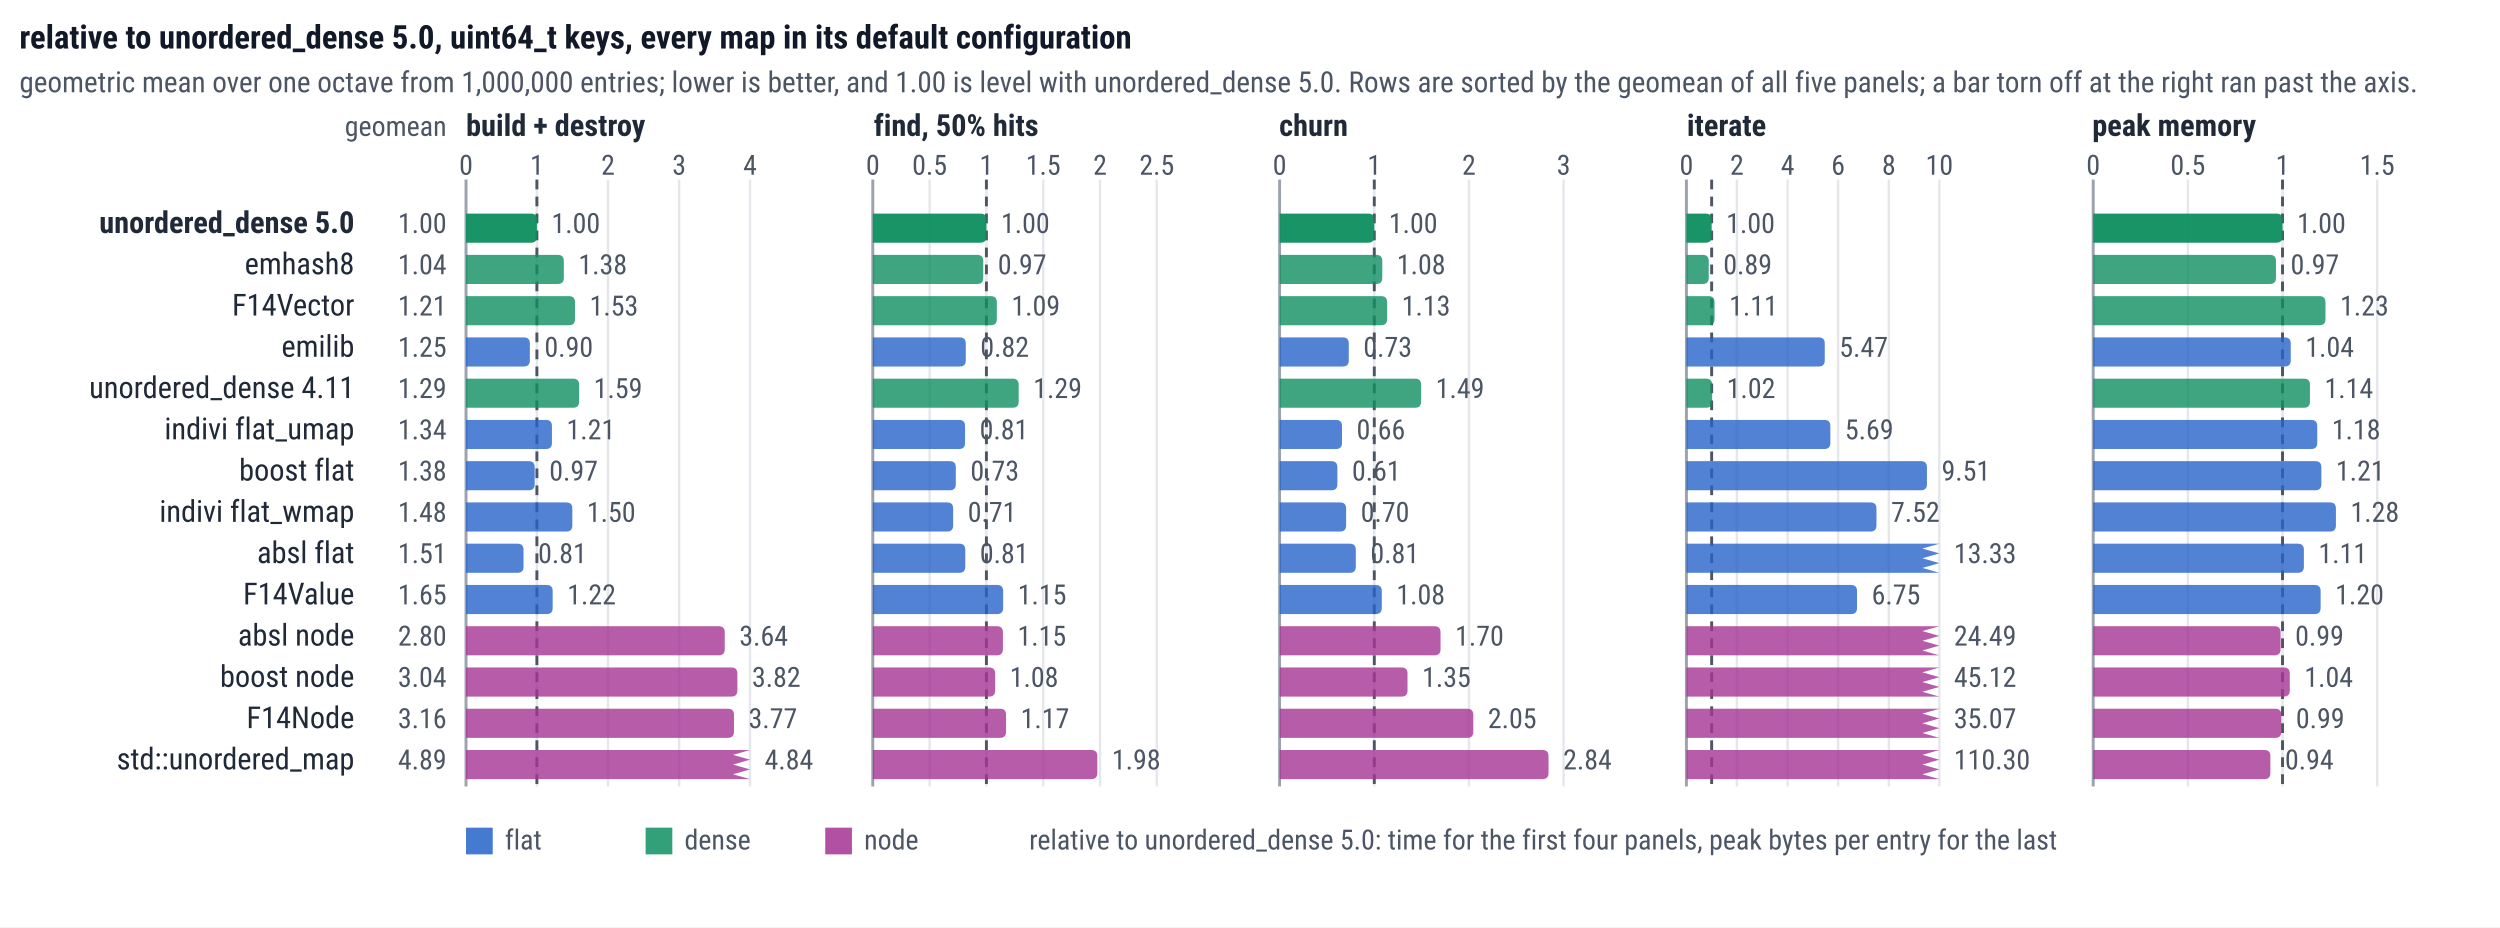
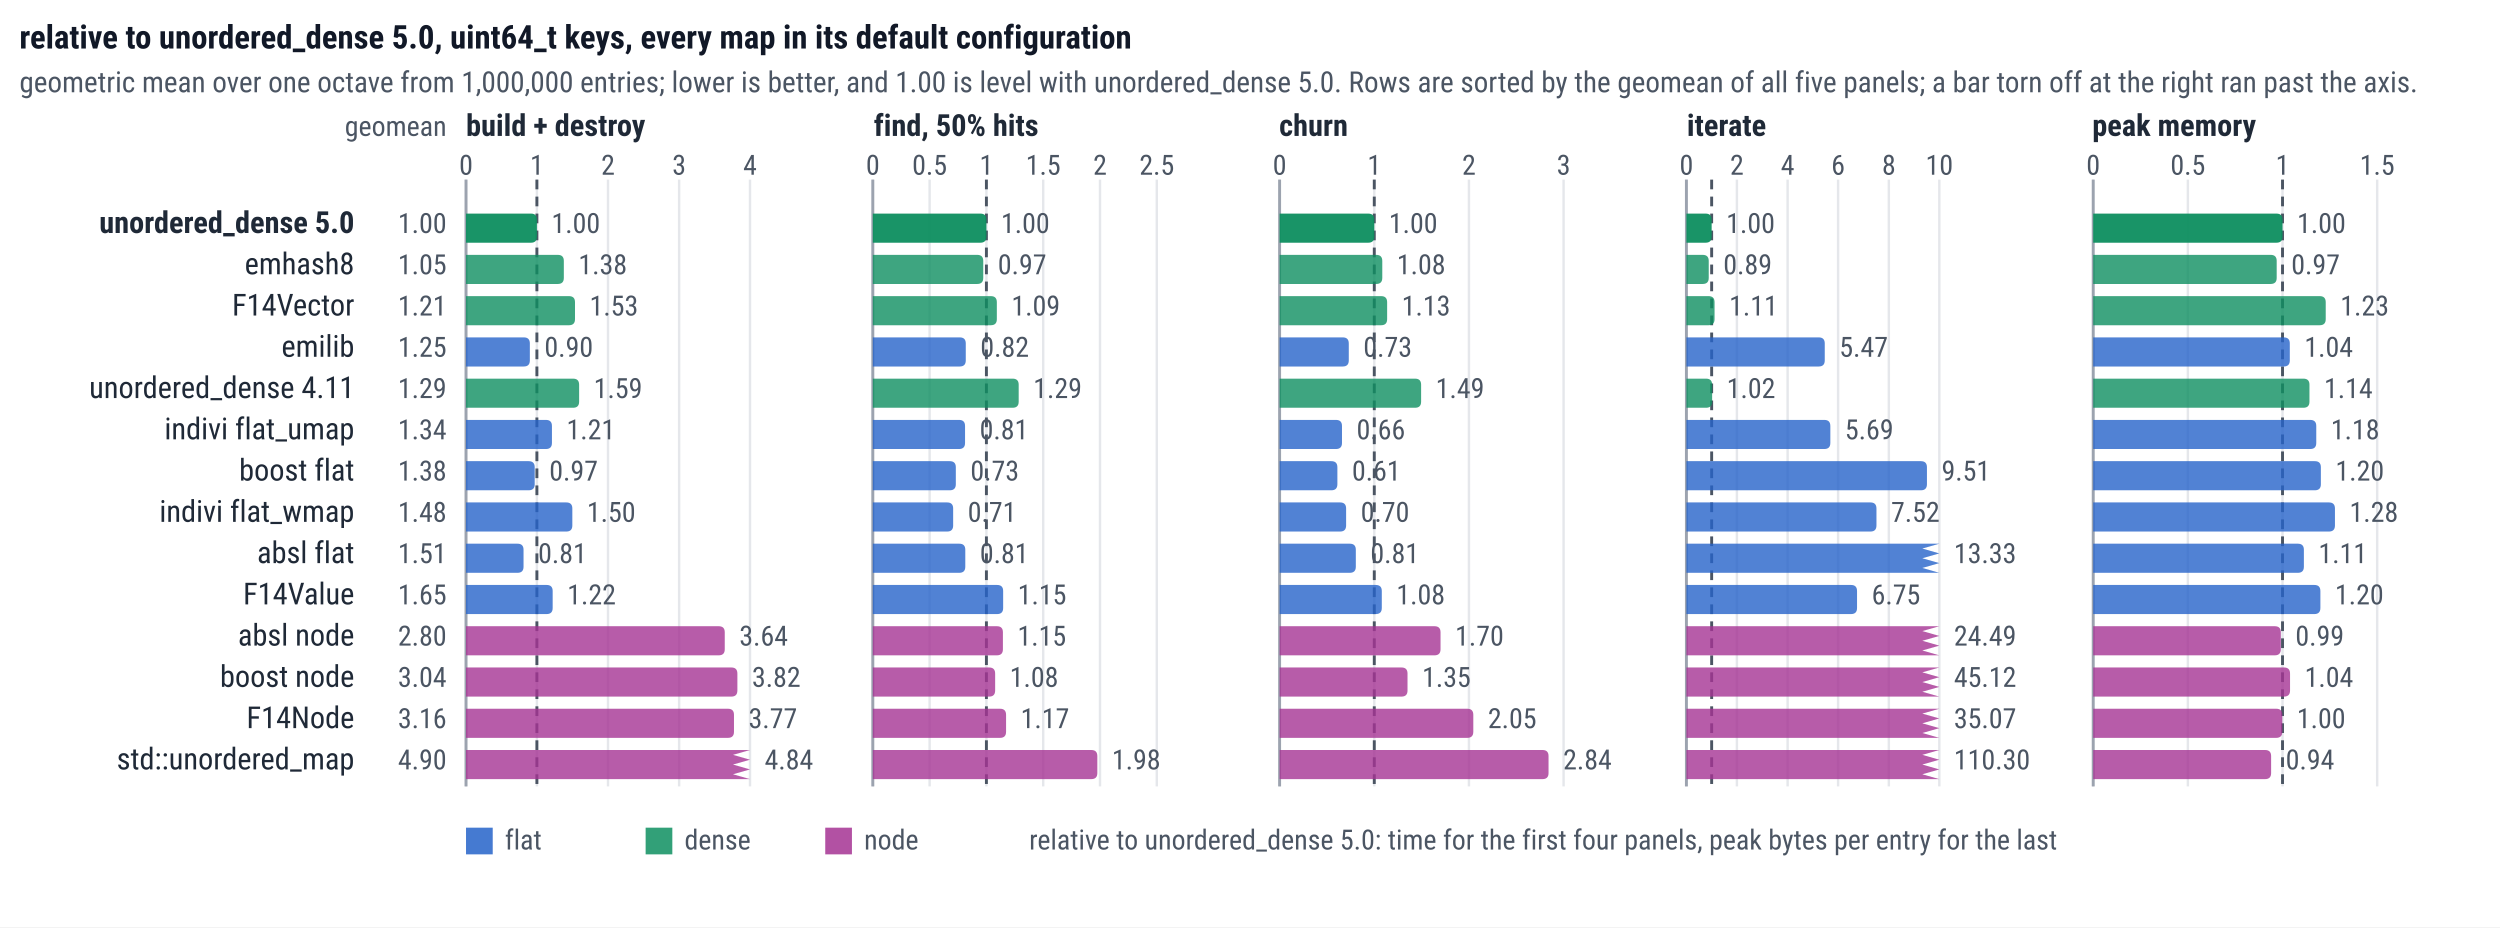
<svg xmlns="http://www.w3.org/2000/svg" viewBox="0 0 1030 382" font-family="Roboto Condensed, Noto Sans Condensed, DejaVu Sans Condensed, Liberation Sans Narrow, Arial Narrow, Avenir Next Condensed, Inter, system-ui, sans-serif" font-size="12">
  <style>
    .ax{stroke:#e5e7eb;stroke-width:1}
    .base{stroke:#9ca3af;stroke-width:1.2}
    .ref{stroke:#4b5563;stroke-width:1.2;stroke-dasharray:4 3}
    .t{fill:#1f2937;font-size:12.5px}
    .m{fill:#4b5563;font-size:11.5px}
    .hd{fill:#111827;font-weight:600;font-size:13.5px}
    .sub{fill:#4b5563;font-size:12px}
    .surface{fill:#ffffff}
    .f-flat{fill:#2563c9}.f-dense{fill:#0e8f60}.f-node{fill:#a53393}
    @media (prefers-color-scheme: dark){
      .surface{fill:#0d1117}
      .ax{stroke:#30363d}.base{stroke:#6e7681}.ref{stroke:#9ca3af}
      .t{fill:#e6edf3}.m{fill:#9ca3af}.hd{fill:#f0f6fc}.sub{fill:#9ca3af}
      .f-flat{fill:#5b9bf0}.f-dense{fill:#3cc492}.f-node{fill:#e070cd}
    }
  </style>
  <rect class="surface" fill="#ffffff" width="1030" height="382" />
  <text x="8" y="20" class="hd" fill="#111827">relative to unordered_dense 5.0, uint64_t keys, every map in its default configuration</text>
  <text x="8" y="38" class="sub" fill="#4b5563">geometric mean over one octave from 1,000,000 entries; lower is better, and 1.00 is level with unordered_dense 5.0. Rows are sorted by the geomean of all five panels; a bar torn off at the right ran past the axis.</text>
  <text x="192" y="56" class="t" fill="#1f2937" font-weight="600">build + destroy</text>
  <line x1="192.0" y1="74" x2="192.0" y2="324" class="ax" stroke="#e5e7eb" />
  <text x="192.0" y="72" class="m" fill="#4b5563" text-anchor="middle">0</text>
  <line x1="221.2" y1="74" x2="221.2" y2="324" class="ax" stroke="#e5e7eb" />
  <text x="221.2" y="72" class="m" fill="#4b5563" text-anchor="middle">1</text>
  <line x1="250.5" y1="74" x2="250.5" y2="324" class="ax" stroke="#e5e7eb" />
  <text x="250.5" y="72" class="m" fill="#4b5563" text-anchor="middle">2</text>
  <line x1="279.8" y1="74" x2="279.8" y2="324" class="ax" stroke="#e5e7eb" />
  <text x="279.8" y="72" class="m" fill="#4b5563" text-anchor="middle">3</text>
  <line x1="309.0" y1="74" x2="309.0" y2="324" class="ax" stroke="#e5e7eb" />
  <text x="309.0" y="72" class="m" fill="#4b5563" text-anchor="middle">4</text>
  <line x1="221.2" y1="74" x2="221.2" y2="324" class="ref" stroke="#4b5563" stroke-dasharray="4 3" />
  <line x1="192.0" y1="74" x2="192.0" y2="324" class="base" stroke="#9ca3af" />
  <path d="M192.0,88.0 L218.8,88.0 Q221.2,88.0 221.2,90.5 L221.2,97.5 Q221.2,100.0 218.8,100.0 L192.0,100.0 Z" class="f-dense" fill="#0e8f60" opacity="0.95" />
  <text x="227.2" y="96" class="m" fill="#4b5563" text-anchor="start">1.00</text>
  <path d="M192.0,105.0 L229.8,105.0 Q232.3,105.0 232.3,107.5 L232.3,114.5 Q232.3,117.0 229.8,117.0 L192.0,117.0 Z" class="f-dense" fill="#0e8f60" opacity="0.8" />
  <text x="238.3" y="113" class="m" fill="#4b5563" text-anchor="start">1.38</text>
  <path d="M192.0,122.0 L234.4,122.0 Q236.9,122.0 236.9,124.5 L236.9,131.5 Q236.9,134.0 234.4,134.0 L192.0,134.0 Z" class="f-dense" fill="#0e8f60" opacity="0.8" />
  <text x="242.9" y="130" class="m" fill="#4b5563" text-anchor="start">1.53</text>
  <path d="M192.0,139.0 L215.8,139.0 Q218.3,139.0 218.3,141.5 L218.3,148.5 Q218.3,151.0 215.8,151.0 L192.0,151.0 Z" class="f-flat" fill="#2563c9" opacity="0.8" />
  <text x="224.3" y="147" class="m" fill="#4b5563" text-anchor="start">0.90</text>
  <path d="M192.0,156.0 L236.1,156.0 Q238.6,156.0 238.6,158.5 L238.6,165.5 Q238.6,168.0 236.1,168.0 L192.0,168.0 Z" class="f-dense" fill="#0e8f60" opacity="0.8" />
  <text x="244.6" y="164" class="m" fill="#4b5563" text-anchor="start">1.59</text>
  <path d="M192.0,173.0 L224.9,173.0 Q227.4,173.0 227.4,175.5 L227.4,182.5 Q227.4,185.0 224.9,185.0 L192.0,185.0 Z" class="f-flat" fill="#2563c9" opacity="0.8" />
  <text x="233.4" y="181" class="m" fill="#4b5563" text-anchor="start">1.21</text>
  <path d="M192.0,190.0 L217.8,190.0 Q220.3,190.0 220.3,192.5 L220.3,199.5 Q220.3,202.0 217.8,202.0 L192.0,202.0 Z" class="f-flat" fill="#2563c9" opacity="0.8" />
  <text x="226.3" y="198" class="m" fill="#4b5563" text-anchor="start">0.97</text>
  <path d="M192.0,207.0 L233.3,207.0 Q235.8,207.0 235.8,209.5 L235.8,216.5 Q235.8,219.0 233.3,219.0 L192.0,219.0 Z" class="f-flat" fill="#2563c9" opacity="0.8" />
  <text x="241.8" y="215" class="m" fill="#4b5563" text-anchor="start">1.50</text>
  <path d="M192.0,224.0 L213.2,224.0 Q215.7,224.0 215.7,226.5 L215.7,233.5 Q215.7,236.0 213.2,236.0 L192.0,236.0 Z" class="f-flat" fill="#2563c9" opacity="0.8" />
  <text x="221.7" y="232" class="m" fill="#4b5563" text-anchor="start">0.81</text>
  <path d="M192.0,241.0 L225.2,241.0 Q227.7,241.0 227.7,243.5 L227.7,250.5 Q227.7,253.0 225.2,253.0 L192.0,253.0 Z" class="f-flat" fill="#2563c9" opacity="0.8" />
  <text x="233.7" y="249" class="m" fill="#4b5563" text-anchor="start">1.22</text>
  <path d="M192.0,258.0 L296.1,258.0 Q298.6,258.0 298.6,260.5 L298.6,267.5 Q298.6,270.0 296.1,270.0 L192.0,270.0 Z" class="f-node" fill="#a53393" opacity="0.8" />
  <text x="304.6" y="266" class="m" fill="#4b5563" text-anchor="start">3.64</text>
  <path d="M192.0,275.0 L301.3,275.0 Q303.8,275.0 303.8,277.5 L303.8,284.5 Q303.8,287.0 301.3,287.0 L192.0,287.0 Z" class="f-node" fill="#a53393" opacity="0.8" />
  <text x="309.8" y="283" class="m" fill="#4b5563" text-anchor="start">3.82</text>
  <path d="M192.0,292.0 L299.9,292.0 Q302.4,292.0 302.4,294.5 L302.4,301.5 Q302.4,304.0 299.9,304.0 L192.0,304.0 Z" class="f-node" fill="#a53393" opacity="0.8" />
  <text x="308.4" y="300" class="m" fill="#4b5563" text-anchor="start">3.77</text>
  <path d="M192.0,309.0 L309.0,309.0 L302.0,311.0 L309.0,313.0 L302.0,315.0 L309.0,317.0 L302.0,319.0 L309.0,321.0 L192.0,321.0 Z" class="f-node" fill="#a53393" opacity="0.8" />
  <text x="315.0" y="317" class="m" fill="#4b5563" text-anchor="start">4.84</text>
  <text x="360" y="56" class="t" fill="#1f2937" font-weight="600">find, 50% hits</text>
  <line x1="359.6" y1="74" x2="359.6" y2="324" class="ax" stroke="#e5e7eb" />
  <text x="359.6" y="72" class="m" fill="#4b5563" text-anchor="middle">0</text>
  <line x1="383.0" y1="74" x2="383.0" y2="324" class="ax" stroke="#e5e7eb" />
  <text x="383.0" y="72" class="m" fill="#4b5563" text-anchor="middle">0.5</text>
  <line x1="406.4" y1="74" x2="406.4" y2="324" class="ax" stroke="#e5e7eb" />
  <text x="406.4" y="72" class="m" fill="#4b5563" text-anchor="middle">1</text>
  <line x1="429.8" y1="74" x2="429.8" y2="324" class="ax" stroke="#e5e7eb" />
  <text x="429.8" y="72" class="m" fill="#4b5563" text-anchor="middle">1.5</text>
  <line x1="453.2" y1="74" x2="453.2" y2="324" class="ax" stroke="#e5e7eb" />
  <text x="453.2" y="72" class="m" fill="#4b5563" text-anchor="middle">2</text>
  <line x1="476.6" y1="74" x2="476.6" y2="324" class="ax" stroke="#e5e7eb" />
  <text x="476.6" y="72" class="m" fill="#4b5563" text-anchor="middle">2.5</text>
  <line x1="406.4" y1="74" x2="406.4" y2="324" class="ref" stroke="#4b5563" stroke-dasharray="4 3" />
  <line x1="359.6" y1="74" x2="359.6" y2="324" class="base" stroke="#9ca3af" />
  <path d="M359.6,88.0 L403.9,88.0 Q406.4,88.0 406.4,90.5 L406.4,97.5 Q406.4,100.0 403.9,100.0 L359.6,100.0 Z" class="f-dense" fill="#0e8f60" opacity="0.95" />
  <text x="412.4" y="96" class="m" fill="#4b5563" text-anchor="start">1.00</text>
  <path d="M359.6,105.0 L402.6,105.0 Q405.1,105.0 405.1,107.5 L405.1,114.5 Q405.1,117.0 402.6,117.0 L359.6,117.0 Z" class="f-dense" fill="#0e8f60" opacity="0.8" />
  <text x="411.1" y="113" class="m" fill="#4b5563" text-anchor="start">0.97</text>
  <path d="M359.6,122.0 L408.2,122.0 Q410.7,122.0 410.7,124.5 L410.7,131.5 Q410.7,134.0 408.2,134.0 L359.6,134.0 Z" class="f-dense" fill="#0e8f60" opacity="0.8" />
  <text x="416.7" y="130" class="m" fill="#4b5563" text-anchor="start">1.09</text>
  <path d="M359.6,139.0 L395.4,139.0 Q397.9,139.0 397.9,141.5 L397.9,148.5 Q397.9,151.0 395.4,151.0 L359.6,151.0 Z" class="f-flat" fill="#2563c9" opacity="0.8" />
  <text x="403.9" y="147" class="m" fill="#4b5563" text-anchor="start">0.82</text>
  <path d="M359.6,156.0 L417.2,156.0 Q419.7,156.0 419.7,158.5 L419.7,165.5 Q419.7,168.0 417.2,168.0 L359.6,168.0 Z" class="f-dense" fill="#0e8f60" opacity="0.8" />
  <text x="425.7" y="164" class="m" fill="#4b5563" text-anchor="start">1.29</text>
  <path d="M359.6,173.0 L395.1,173.0 Q397.6,173.0 397.6,175.5 L397.6,182.5 Q397.6,185.0 395.1,185.0 L359.6,185.0 Z" class="f-flat" fill="#2563c9" opacity="0.8" />
  <text x="403.6" y="181" class="m" fill="#4b5563" text-anchor="start">0.81</text>
  <path d="M359.6,190.0 L391.3,190.0 Q393.8,190.0 393.8,192.5 L393.8,199.5 Q393.8,202.0 391.3,202.0 L359.6,202.0 Z" class="f-flat" fill="#2563c9" opacity="0.8" />
  <text x="399.8" y="198" class="m" fill="#4b5563" text-anchor="start">0.73</text>
  <path d="M359.6,207.0 L390.2,207.0 Q392.7,207.0 392.7,209.5 L392.7,216.5 Q392.7,219.0 390.2,219.0 L359.6,219.0 Z" class="f-flat" fill="#2563c9" opacity="0.8" />
  <text x="398.7" y="215" class="m" fill="#4b5563" text-anchor="start">0.71</text>
  <path d="M359.6,224.0 L395.2,224.0 Q397.7,224.0 397.7,226.5 L397.7,233.5 Q397.7,236.0 395.2,236.0 L359.6,236.0 Z" class="f-flat" fill="#2563c9" opacity="0.8" />
  <text x="403.7" y="232" class="m" fill="#4b5563" text-anchor="start">0.81</text>
  <path d="M359.6,241.0 L410.8,241.0 Q413.3,241.0 413.3,243.5 L413.3,250.5 Q413.3,253.0 410.8,253.0 L359.6,253.0 Z" class="f-flat" fill="#2563c9" opacity="0.8" />
  <text x="419.3" y="249" class="m" fill="#4b5563" text-anchor="start">1.15</text>
  <path d="M359.6,258.0 L410.7,258.0 Q413.2,258.0 413.2,260.5 L413.2,267.5 Q413.2,270.0 410.7,270.0 L359.6,270.0 Z" class="f-node" fill="#a53393" opacity="0.8" />
  <text x="419.2" y="266" class="m" fill="#4b5563" text-anchor="start">1.15</text>
  <path d="M359.6,275.0 L407.5,275.0 Q410.0,275.0 410.0,277.5 L410.0,284.5 Q410.0,287.0 407.5,287.0 L359.6,287.0 Z" class="f-node" fill="#a53393" opacity="0.8" />
  <text x="416.0" y="283" class="m" fill="#4b5563" text-anchor="start">1.08</text>
  <path d="M359.6,292.0 L412.0,292.0 Q414.5,292.0 414.5,294.5 L414.5,301.5 Q414.5,304.0 412.0,304.0 L359.6,304.0 Z" class="f-node" fill="#a53393" opacity="0.8" />
  <text x="420.5" y="300" class="m" fill="#4b5563" text-anchor="start">1.17</text>
  <path d="M359.6,309.0 L449.6,309.0 Q452.1,309.0 452.1,311.5 L452.1,318.5 Q452.1,321.0 449.6,321.0 L359.6,321.0 Z" class="f-node" fill="#a53393" opacity="0.8" />
  <text x="458.1" y="317" class="m" fill="#4b5563" text-anchor="start">1.98</text>
  <text x="527" y="56" class="t" fill="#1f2937" font-weight="600">churn</text>
  <line x1="527.2" y1="74" x2="527.2" y2="324" class="ax" stroke="#e5e7eb" />
  <text x="527.2" y="72" class="m" fill="#4b5563" text-anchor="middle">0</text>
  <line x1="566.2" y1="74" x2="566.2" y2="324" class="ax" stroke="#e5e7eb" />
  <text x="566.2" y="72" class="m" fill="#4b5563" text-anchor="middle">1</text>
  <line x1="605.2" y1="74" x2="605.2" y2="324" class="ax" stroke="#e5e7eb" />
  <text x="605.2" y="72" class="m" fill="#4b5563" text-anchor="middle">2</text>
  <line x1="644.2" y1="74" x2="644.2" y2="324" class="ax" stroke="#e5e7eb" />
  <text x="644.2" y="72" class="m" fill="#4b5563" text-anchor="middle">3</text>
  <line x1="566.2" y1="74" x2="566.2" y2="324" class="ref" stroke="#4b5563" stroke-dasharray="4 3" />
  <line x1="527.2" y1="74" x2="527.2" y2="324" class="base" stroke="#9ca3af" />
  <path d="M527.2,88.0 L563.7,88.0 Q566.2,88.0 566.2,90.5 L566.2,97.5 Q566.2,100.0 563.7,100.0 L527.2,100.0 Z" class="f-dense" fill="#0e8f60" opacity="0.95" />
  <text x="572.2" y="96" class="m" fill="#4b5563" text-anchor="start">1.00</text>
  <path d="M527.2,105.0 L567.0,105.0 Q569.5,105.0 569.5,107.5 L569.5,114.5 Q569.5,117.0 567.0,117.0 L527.2,117.0 Z" class="f-dense" fill="#0e8f60" opacity="0.8" />
  <text x="575.5" y="113" class="m" fill="#4b5563" text-anchor="start">1.08</text>
  <path d="M527.2,122.0 L569.0,122.0 Q571.5,122.0 571.5,124.5 L571.5,131.5 Q571.5,134.0 569.0,134.0 L527.2,134.0 Z" class="f-dense" fill="#0e8f60" opacity="0.8" />
  <text x="577.5" y="130" class="m" fill="#4b5563" text-anchor="start">1.13</text>
  <path d="M527.2,139.0 L553.2,139.0 Q555.7,139.0 555.7,141.5 L555.7,148.5 Q555.7,151.0 553.2,151.0 L527.2,151.0 Z" class="f-flat" fill="#2563c9" opacity="0.8" />
  <text x="561.7" y="147" class="m" fill="#4b5563" text-anchor="start">0.73</text>
  <path d="M527.2,156.0 L583.0,156.0 Q585.5,156.0 585.5,158.5 L585.5,165.5 Q585.5,168.0 583.0,168.0 L527.2,168.0 Z" class="f-dense" fill="#0e8f60" opacity="0.8" />
  <text x="591.5" y="164" class="m" fill="#4b5563" text-anchor="start">1.49</text>
  <path d="M527.2,173.0 L550.4,173.0 Q552.9,173.0 552.9,175.5 L552.9,182.5 Q552.9,185.0 550.4,185.0 L527.2,185.0 Z" class="f-flat" fill="#2563c9" opacity="0.8" />
  <text x="558.9" y="181" class="m" fill="#4b5563" text-anchor="start">0.66</text>
  <path d="M527.2,190.0 L548.5,190.0 Q551.0,190.0 551.0,192.5 L551.0,199.5 Q551.0,202.0 548.5,202.0 L527.2,202.0 Z" class="f-flat" fill="#2563c9" opacity="0.8" />
  <text x="557.0" y="198" class="m" fill="#4b5563" text-anchor="start">0.61</text>
  <path d="M527.2,207.0 L552.1,207.0 Q554.6,207.0 554.6,209.5 L554.6,216.5 Q554.6,219.0 552.1,219.0 L527.2,219.0 Z" class="f-flat" fill="#2563c9" opacity="0.8" />
  <text x="560.6" y="215" class="m" fill="#4b5563" text-anchor="start">0.70</text>
  <path d="M527.2,224.0 L556.1,224.0 Q558.6,224.0 558.6,226.5 L558.6,233.5 Q558.6,236.0 556.1,236.0 L527.2,236.0 Z" class="f-flat" fill="#2563c9" opacity="0.8" />
  <text x="564.6" y="232" class="m" fill="#4b5563" text-anchor="start">0.81</text>
  <path d="M527.2,241.0 L566.8,241.0 Q569.3,241.0 569.3,243.5 L569.3,250.5 Q569.3,253.0 566.8,253.0 L527.2,253.0 Z" class="f-flat" fill="#2563c9" opacity="0.8" />
  <text x="575.3" y="249" class="m" fill="#4b5563" text-anchor="start">1.08</text>
  <path d="M527.2,258.0 L591.0,258.0 Q593.5,258.0 593.5,260.5 L593.5,267.5 Q593.5,270.0 591.0,270.0 L527.2,270.0 Z" class="f-node" fill="#a53393" opacity="0.8" />
  <text x="599.5" y="266" class="m" fill="#4b5563" text-anchor="start">1.70</text>
  <path d="M527.2,275.0 L577.4,275.0 Q579.9,275.0 579.9,277.5 L579.9,284.5 Q579.9,287.0 577.4,287.0 L527.2,287.0 Z" class="f-node" fill="#a53393" opacity="0.8" />
  <text x="585.9" y="283" class="m" fill="#4b5563" text-anchor="start">1.35</text>
  <path d="M527.2,292.0 L604.5,292.0 Q607.0,292.0 607.0,294.5 L607.0,301.5 Q607.0,304.0 604.5,304.0 L527.2,304.0 Z" class="f-node" fill="#a53393" opacity="0.8" />
  <text x="613.0" y="300" class="m" fill="#4b5563" text-anchor="start">2.05</text>
  <path d="M527.2,309.0 L635.5,309.0 Q638.0,309.0 638.0,311.5 L638.0,318.5 Q638.0,321.0 635.5,321.0 L527.2,321.0 Z" class="f-node" fill="#a53393" opacity="0.8" />
  <text x="644.0" y="317" class="m" fill="#4b5563" text-anchor="start">2.84</text>
  <text x="695" y="56" class="t" fill="#1f2937" font-weight="600">iterate</text>
  <line x1="694.8" y1="74" x2="694.8" y2="324" class="ax" stroke="#e5e7eb" />
  <text x="694.8" y="72" class="m" fill="#4b5563" text-anchor="middle">0</text>
  <line x1="715.6" y1="74" x2="715.6" y2="324" class="ax" stroke="#e5e7eb" />
  <text x="715.6" y="72" class="m" fill="#4b5563" text-anchor="middle">2</text>
  <line x1="736.5" y1="74" x2="736.5" y2="324" class="ax" stroke="#e5e7eb" />
  <text x="736.5" y="72" class="m" fill="#4b5563" text-anchor="middle">4</text>
  <line x1="757.3" y1="74" x2="757.3" y2="324" class="ax" stroke="#e5e7eb" />
  <text x="757.3" y="72" class="m" fill="#4b5563" text-anchor="middle">6</text>
  <line x1="778.2" y1="74" x2="778.2" y2="324" class="ax" stroke="#e5e7eb" />
  <text x="778.2" y="72" class="m" fill="#4b5563" text-anchor="middle">8</text>
  <line x1="799.0" y1="74" x2="799.0" y2="324" class="ax" stroke="#e5e7eb" />
  <text x="799.0" y="72" class="m" fill="#4b5563" text-anchor="middle">10</text>
  <line x1="705.2" y1="74" x2="705.2" y2="324" class="ref" stroke="#4b5563" stroke-dasharray="4 3" />
  <line x1="694.8" y1="74" x2="694.8" y2="324" class="base" stroke="#9ca3af" />
  <path d="M694.8,88.0 L702.7,88.0 Q705.2,88.0 705.2,90.5 L705.2,97.5 Q705.2,100.0 702.7,100.0 L694.8,100.0 Z" class="f-dense" fill="#0e8f60" opacity="0.95" />
  <text x="711.2" y="96" class="m" fill="#4b5563" text-anchor="start">1.00</text>
  <path d="M694.8,105.0 L701.5,105.0 Q704.0,105.0 704.0,107.5 L704.0,114.5 Q704.0,117.0 701.5,117.0 L694.8,117.0 Z" class="f-dense" fill="#0e8f60" opacity="0.8" />
  <text x="710.0" y="113" class="m" fill="#4b5563" text-anchor="start">0.89</text>
  <path d="M694.8,122.0 L703.9,122.0 Q706.4,122.0 706.4,124.5 L706.4,131.5 Q706.4,134.0 703.9,134.0 L694.8,134.0 Z" class="f-dense" fill="#0e8f60" opacity="0.8" />
  <text x="712.4" y="130" class="m" fill="#4b5563" text-anchor="start">1.11</text>
  <path d="M694.8,139.0 L749.3,139.0 Q751.8,139.0 751.8,141.5 L751.8,148.5 Q751.8,151.0 749.3,151.0 L694.8,151.0 Z" class="f-flat" fill="#2563c9" opacity="0.8" />
  <text x="757.8" y="147" class="m" fill="#4b5563" text-anchor="start">5.47</text>
  <path d="M694.8,156.0 L702.9,156.0 Q705.4,156.0 705.4,158.5 L705.4,165.5 Q705.4,168.0 702.9,168.0 L694.8,168.0 Z" class="f-dense" fill="#0e8f60" opacity="0.8" />
  <text x="711.4" y="164" class="m" fill="#4b5563" text-anchor="start">1.02</text>
  <path d="M694.8,173.0 L751.6,173.0 Q754.1,173.0 754.1,175.5 L754.1,182.5 Q754.1,185.0 751.6,185.0 L694.8,185.0 Z" class="f-flat" fill="#2563c9" opacity="0.8" />
  <text x="760.1" y="181" class="m" fill="#4b5563" text-anchor="start">5.69</text>
  <path d="M694.8,190.0 L791.4,190.0 Q793.9,190.0 793.9,192.5 L793.9,199.5 Q793.9,202.0 791.4,202.0 L694.8,202.0 Z" class="f-flat" fill="#2563c9" opacity="0.8" />
  <text x="799.9" y="198" class="m" fill="#4b5563" text-anchor="start">9.51</text>
  <path d="M694.8,207.0 L770.6,207.0 Q773.1,207.0 773.1,209.5 L773.1,216.5 Q773.1,219.0 770.6,219.0 L694.8,219.0 Z" class="f-flat" fill="#2563c9" opacity="0.8" />
  <text x="779.1" y="215" class="m" fill="#4b5563" text-anchor="start">7.52</text>
  <path d="M694.8,224.0 L799.0,224.0 L792.0,226.0 L799.0,228.0 L792.0,230.0 L799.0,232.0 L792.0,234.0 L799.0,236.0 L694.8,236.0 Z" class="f-flat" fill="#2563c9" opacity="0.8" />
  <text x="805.0" y="232" class="m" fill="#4b5563" text-anchor="start">13.33</text>
  <path d="M694.8,241.0 L762.6,241.0 Q765.1,241.0 765.1,243.5 L765.1,250.5 Q765.1,253.0 762.6,253.0 L694.8,253.0 Z" class="f-flat" fill="#2563c9" opacity="0.8" />
  <text x="771.1" y="249" class="m" fill="#4b5563" text-anchor="start">6.75</text>
  <path d="M694.8,258.0 L799.0,258.0 L792.0,260.0 L799.0,262.0 L792.0,264.0 L799.0,266.0 L792.0,268.0 L799.0,270.0 L694.8,270.0 Z" class="f-node" fill="#a53393" opacity="0.8" />
  <text x="805.0" y="266" class="m" fill="#4b5563" text-anchor="start">24.49</text>
  <path d="M694.8,275.0 L799.0,275.0 L792.0,277.0 L799.0,279.0 L792.0,281.0 L799.0,283.0 L792.0,285.0 L799.0,287.0 L694.8,287.0 Z" class="f-node" fill="#a53393" opacity="0.8" />
  <text x="805.0" y="283" class="m" fill="#4b5563" text-anchor="start">45.12</text>
  <path d="M694.8,292.0 L799.0,292.0 L792.0,294.0 L799.0,296.0 L792.0,298.0 L799.0,300.0 L792.0,302.0 L799.0,304.0 L694.8,304.0 Z" class="f-node" fill="#a53393" opacity="0.8" />
  <text x="805.0" y="300" class="m" fill="#4b5563" text-anchor="start">35.07</text>
  <path d="M694.8,309.0 L799.0,309.0 L792.0,311.0 L799.0,313.0 L792.0,315.0 L799.0,317.0 L792.0,319.0 L799.0,321.0 L694.8,321.0 Z" class="f-node" fill="#a53393" opacity="0.8" />
  <text x="805.0" y="317" class="m" fill="#4b5563" text-anchor="start">110.30</text>
  <text x="862" y="56" class="t" fill="#1f2937" font-weight="600">peak memory</text>
  <line x1="862.4" y1="74" x2="862.4" y2="324" class="ax" stroke="#e5e7eb" />
  <text x="862.4" y="72" class="m" fill="#4b5563" text-anchor="middle">0</text>
  <line x1="901.4" y1="74" x2="901.4" y2="324" class="ax" stroke="#e5e7eb" />
  <text x="901.4" y="72" class="m" fill="#4b5563" text-anchor="middle">0.5</text>
  <line x1="940.4" y1="74" x2="940.4" y2="324" class="ax" stroke="#e5e7eb" />
  <text x="940.4" y="72" class="m" fill="#4b5563" text-anchor="middle">1</text>
  <line x1="979.4" y1="74" x2="979.4" y2="324" class="ax" stroke="#e5e7eb" />
  <text x="979.4" y="72" class="m" fill="#4b5563" text-anchor="middle">1.5</text>
  <line x1="940.4" y1="74" x2="940.4" y2="324" class="ref" stroke="#4b5563" stroke-dasharray="4 3" />
  <line x1="862.4" y1="74" x2="862.4" y2="324" class="base" stroke="#9ca3af" />
  <path d="M862.4,88.0 L937.9,88.0 Q940.4,88.0 940.4,90.5 L940.4,97.5 Q940.4,100.0 937.9,100.0 L862.4,100.0 Z" class="f-dense" fill="#0e8f60" opacity="0.95" />
  <text x="946.4" y="96" class="m" fill="#4b5563" text-anchor="start">1.00</text>
-   <path d="M862.4,105.0 L935.2,105.0 Q937.7,105.0 937.7,107.5 L937.7,114.5 Q937.7,117.0 935.2,117.0 L862.4,117.0 Z" class="f-dense" fill="#0e8f60" opacity="0.8" />
-   <text x="943.7" y="113" class="m" fill="#4b5563" text-anchor="start">0.97</text>
-   <path d="M862.4,122.0 L955.6,122.0 Q958.1,122.0 958.1,124.5 L958.1,131.5 Q958.1,134.0 955.6,134.0 L862.4,134.0 Z" class="f-dense" fill="#0e8f60" opacity="0.8" />
-   <text x="964.1" y="130" class="m" fill="#4b5563" text-anchor="start">1.23</text>
-   <path d="M862.4,139.0 L941.3,139.0 Q943.8,139.0 943.8,141.5 L943.8,148.5 Q943.8,151.0 941.3,151.0 L862.4,151.0 Z" class="f-flat" fill="#2563c9" opacity="0.8" />
-   <text x="949.8" y="147" class="m" fill="#4b5563" text-anchor="start">1.04</text>
-   <path d="M862.4,156.0 L949.2,156.0 Q951.7,156.0 951.7,158.5 L951.7,165.5 Q951.7,168.0 949.2,168.0 L862.4,168.0 Z" class="f-dense" fill="#0e8f60" opacity="0.8" />
-   <text x="957.7" y="164" class="m" fill="#4b5563" text-anchor="start">1.14</text>
-   <path d="M862.4,173.0 L952.2,173.0 Q954.7,173.0 954.7,175.5 L954.7,182.5 Q954.7,185.0 952.2,185.0 L862.4,185.0 Z" class="f-flat" fill="#2563c9" opacity="0.8" />
-   <text x="960.7" y="181" class="m" fill="#4b5563" text-anchor="start">1.18</text>
-   <path d="M862.4,190.0 L953.9,190.0 Q956.4,190.0 956.4,192.5 L956.4,199.5 Q956.4,202.0 953.9,202.0 L862.4,202.0 Z" class="f-flat" fill="#2563c9" opacity="0.8" />
-   <text x="962.4" y="198" class="m" fill="#4b5563" text-anchor="start">1.21</text>
-   <path d="M862.4,207.0 L959.9,207.0 Q962.4,207.0 962.4,209.5 L962.4,216.5 Q962.4,219.0 959.9,219.0 L862.4,219.0 Z" class="f-flat" fill="#2563c9" opacity="0.8" />
-   <text x="968.4" y="215" class="m" fill="#4b5563" text-anchor="start">1.28</text>
+   <path d="M862.4,105.0 L935.5,105.0 Q938.0,105.0 938.0,107.5 L938.0,114.5 Q938.0,117.0 935.5,117.0 L862.4,117.0 Z" class="f-dense" fill="#0e8f60" opacity="0.8" />
+   <text x="944.0" y="113" class="m" fill="#4b5563" text-anchor="start">0.97</text>
+   <path d="M862.4,122.0 L955.7,122.0 Q958.2,122.0 958.2,124.5 L958.2,131.5 Q958.2,134.0 955.7,134.0 L862.4,134.0 Z" class="f-dense" fill="#0e8f60" opacity="0.8" />
+   <text x="964.2" y="130" class="m" fill="#4b5563" text-anchor="start">1.23</text>
+   <path d="M862.4,139.0 L940.9,139.0 Q943.4,139.0 943.4,141.5 L943.4,148.5 Q943.4,151.0 940.9,151.0 L862.4,151.0 Z" class="f-flat" fill="#2563c9" opacity="0.8" />
+   <text x="949.4" y="147" class="m" fill="#4b5563" text-anchor="start">1.04</text>
+   <path d="M862.4,156.0 L949.0,156.0 Q951.5,156.0 951.5,158.5 L951.5,165.5 Q951.5,168.0 949.0,168.0 L862.4,168.0 Z" class="f-dense" fill="#0e8f60" opacity="0.8" />
+   <text x="957.5" y="164" class="m" fill="#4b5563" text-anchor="start">1.14</text>
+   <path d="M862.4,173.0 L951.8,173.0 Q954.3,173.0 954.3,175.5 L954.3,182.5 Q954.3,185.0 951.8,185.0 L862.4,185.0 Z" class="f-flat" fill="#2563c9" opacity="0.8" />
+   <text x="960.3" y="181" class="m" fill="#4b5563" text-anchor="start">1.18</text>
+   <path d="M862.4,190.0 L953.7,190.0 Q956.2,190.0 956.2,192.5 L956.2,199.5 Q956.2,202.0 953.7,202.0 L862.4,202.0 Z" class="f-flat" fill="#2563c9" opacity="0.8" />
+   <text x="962.2" y="198" class="m" fill="#4b5563" text-anchor="start">1.20</text>
+   <path d="M862.4,207.0 L959.5,207.0 Q962.0,207.0 962.0,209.5 L962.0,216.5 Q962.0,219.0 959.5,219.0 L862.4,219.0 Z" class="f-flat" fill="#2563c9" opacity="0.8" />
+   <text x="968.0" y="215" class="m" fill="#4b5563" text-anchor="start">1.28</text>
  <path d="M862.4,224.0 L946.7,224.0 Q949.2,224.0 949.2,226.5 L949.2,233.5 Q949.2,236.0 946.7,236.0 L862.4,236.0 Z" class="f-flat" fill="#2563c9" opacity="0.8" />
  <text x="955.2" y="232" class="m" fill="#4b5563" text-anchor="start">1.11</text>
-   <path d="M862.4,241.0 L953.6,241.0 Q956.1,241.0 956.1,243.5 L956.1,250.5 Q956.1,253.0 953.6,253.0 L862.4,253.0 Z" class="f-flat" fill="#2563c9" opacity="0.8" />
-   <text x="962.1" y="249" class="m" fill="#4b5563" text-anchor="start">1.20</text>
-   <path d="M862.4,258.0 L937.1,258.0 Q939.6,258.0 939.6,260.5 L939.6,267.5 Q939.6,270.0 937.1,270.0 L862.4,270.0 Z" class="f-node" fill="#a53393" opacity="0.8" />
-   <text x="945.6" y="266" class="m" fill="#4b5563" text-anchor="start">0.99</text>
-   <path d="M862.4,275.0 L940.9,275.0 Q943.4,275.0 943.4,277.5 L943.4,284.5 Q943.4,287.0 940.9,287.0 L862.4,287.0 Z" class="f-node" fill="#a53393" opacity="0.8" />
-   <text x="949.4" y="283" class="m" fill="#4b5563" text-anchor="start">1.04</text>
-   <path d="M862.4,292.0 L937.4,292.0 Q939.9,292.0 939.9,294.5 L939.9,301.5 Q939.9,304.0 937.4,304.0 L862.4,304.0 Z" class="f-node" fill="#a53393" opacity="0.8" />
-   <text x="945.9" y="300" class="m" fill="#4b5563" text-anchor="start">0.99</text>
-   <path d="M862.4,309.0 L932.9,309.0 Q935.4,309.0 935.4,311.5 L935.4,318.5 Q935.4,321.0 932.9,321.0 L862.4,321.0 Z" class="f-node" fill="#a53393" opacity="0.8" />
-   <text x="941.4" y="317" class="m" fill="#4b5563" text-anchor="start">0.94</text>
+   <path d="M862.4,241.0 L953.5,241.0 Q956.0,241.0 956.0,243.5 L956.0,250.5 Q956.0,253.0 953.5,253.0 L862.4,253.0 Z" class="f-flat" fill="#2563c9" opacity="0.8" />
+   <text x="962.0" y="249" class="m" fill="#4b5563" text-anchor="start">1.20</text>
+   <path d="M862.4,258.0 L937.2,258.0 Q939.7,258.0 939.7,260.5 L939.7,267.5 Q939.7,270.0 937.2,270.0 L862.4,270.0 Z" class="f-node" fill="#a53393" opacity="0.8" />
+   <text x="945.7" y="266" class="m" fill="#4b5563" text-anchor="start">0.99</text>
+   <path d="M862.4,275.0 L941.0,275.0 Q943.5,275.0 943.5,277.5 L943.5,284.5 Q943.5,287.0 941.0,287.0 L862.4,287.0 Z" class="f-node" fill="#a53393" opacity="0.8" />
+   <text x="949.5" y="283" class="m" fill="#4b5563" text-anchor="start">1.04</text>
+   <path d="M862.4,292.0 L937.8,292.0 Q940.3,292.0 940.3,294.5 L940.3,301.5 Q940.3,304.0 937.8,304.0 L862.4,304.0 Z" class="f-node" fill="#a53393" opacity="0.8" />
+   <text x="946.3" y="300" class="m" fill="#4b5563" text-anchor="start">1.00</text>
+   <path d="M862.4,309.0 L933.2,309.0 Q935.7,309.0 935.7,311.5 L935.7,318.5 Q935.7,321.0 933.2,321.0 L862.4,321.0 Z" class="f-node" fill="#a53393" opacity="0.8" />
+   <text x="941.7" y="317" class="m" fill="#4b5563" text-anchor="start">0.94</text>
  <text x="184.0" y="56" class="m" fill="#4b5563" text-anchor="end">geomean</text>
  <text x="146.0" y="96" class="t" fill="#1f2937" text-anchor="end" font-weight="600">unordered_dense 5.0</text>
  <text x="184.0" y="96" class="m" fill="#4b5563" text-anchor="end">1.00</text>
  <text x="146.0" y="113" class="t" fill="#1f2937" text-anchor="end">emhash8</text>
-   <text x="184.0" y="113" class="m" fill="#4b5563" text-anchor="end">1.04</text>
+   <text x="184.0" y="113" class="m" fill="#4b5563" text-anchor="end">1.05</text>
  <text x="146.0" y="130" class="t" fill="#1f2937" text-anchor="end">F14Vector</text>
  <text x="184.0" y="130" class="m" fill="#4b5563" text-anchor="end">1.21</text>
  <text x="146.0" y="147" class="t" fill="#1f2937" text-anchor="end">emilib</text>
  <text x="184.0" y="147" class="m" fill="#4b5563" text-anchor="end">1.25</text>
  <text x="146.0" y="164" class="t" fill="#1f2937" text-anchor="end">unordered_dense 4.11</text>
  <text x="184.0" y="164" class="m" fill="#4b5563" text-anchor="end">1.29</text>
  <text x="146.0" y="181" class="t" fill="#1f2937" text-anchor="end">indivi flat_umap</text>
  <text x="184.0" y="181" class="m" fill="#4b5563" text-anchor="end">1.34</text>
  <text x="146.0" y="198" class="t" fill="#1f2937" text-anchor="end">boost flat</text>
  <text x="184.0" y="198" class="m" fill="#4b5563" text-anchor="end">1.38</text>
  <text x="146.0" y="215" class="t" fill="#1f2937" text-anchor="end">indivi flat_wmap</text>
  <text x="184.0" y="215" class="m" fill="#4b5563" text-anchor="end">1.48</text>
  <text x="146.0" y="232" class="t" fill="#1f2937" text-anchor="end">absl flat</text>
  <text x="184.0" y="232" class="m" fill="#4b5563" text-anchor="end">1.51</text>
  <text x="146.0" y="249" class="t" fill="#1f2937" text-anchor="end">F14Value</text>
  <text x="184.0" y="249" class="m" fill="#4b5563" text-anchor="end">1.65</text>
  <text x="146.0" y="266" class="t" fill="#1f2937" text-anchor="end">absl node</text>
  <text x="184.0" y="266" class="m" fill="#4b5563" text-anchor="end">2.80</text>
  <text x="146.0" y="283" class="t" fill="#1f2937" text-anchor="end">boost node</text>
  <text x="184.0" y="283" class="m" fill="#4b5563" text-anchor="end">3.04</text>
  <text x="146.0" y="300" class="t" fill="#1f2937" text-anchor="end">F14Node</text>
  <text x="184.0" y="300" class="m" fill="#4b5563" text-anchor="end">3.16</text>
  <text x="146.0" y="317" class="t" fill="#1f2937" text-anchor="end">std::unordered_map</text>
-   <text x="184.0" y="317" class="m" fill="#4b5563" text-anchor="end">4.89</text>
+   <text x="184.0" y="317" class="m" fill="#4b5563" text-anchor="end">4.90</text>
  <rect x="192.0" y="341" width="11" height="11" class="f-flat" fill="#2563c9" opacity="0.85" />
  <text x="208.0" y="350" class="m" fill="#4b5563">flat</text>
  <rect x="266.0" y="341" width="11" height="11" class="f-dense" fill="#0e8f60" opacity="0.85" />
  <text x="282.0" y="350" class="m" fill="#4b5563">dense</text>
  <rect x="340.0" y="341" width="11" height="11" class="f-node" fill="#a53393" opacity="0.85" />
  <text x="356.0" y="350" class="m" fill="#4b5563">node</text>
  <text x="424.0" y="350" class="m" fill="#4b5563">relative to unordered_dense 5.0: time for the first four panels, peak bytes per entry for the last</text>
</svg>
